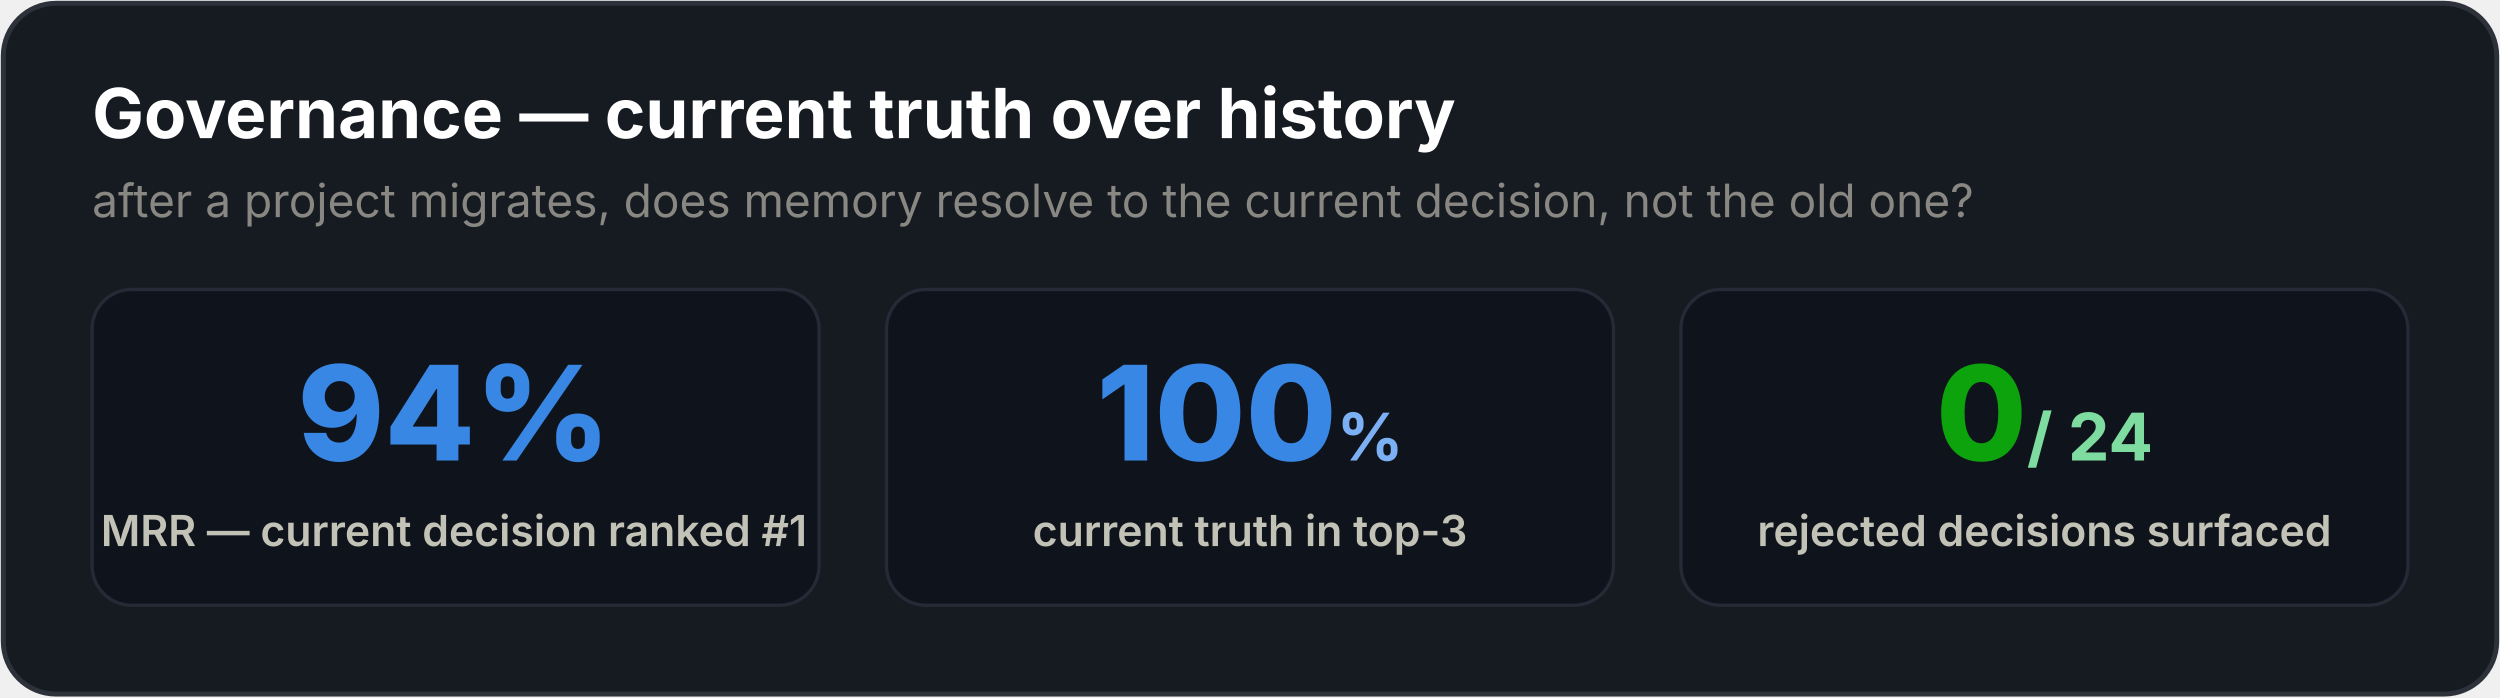
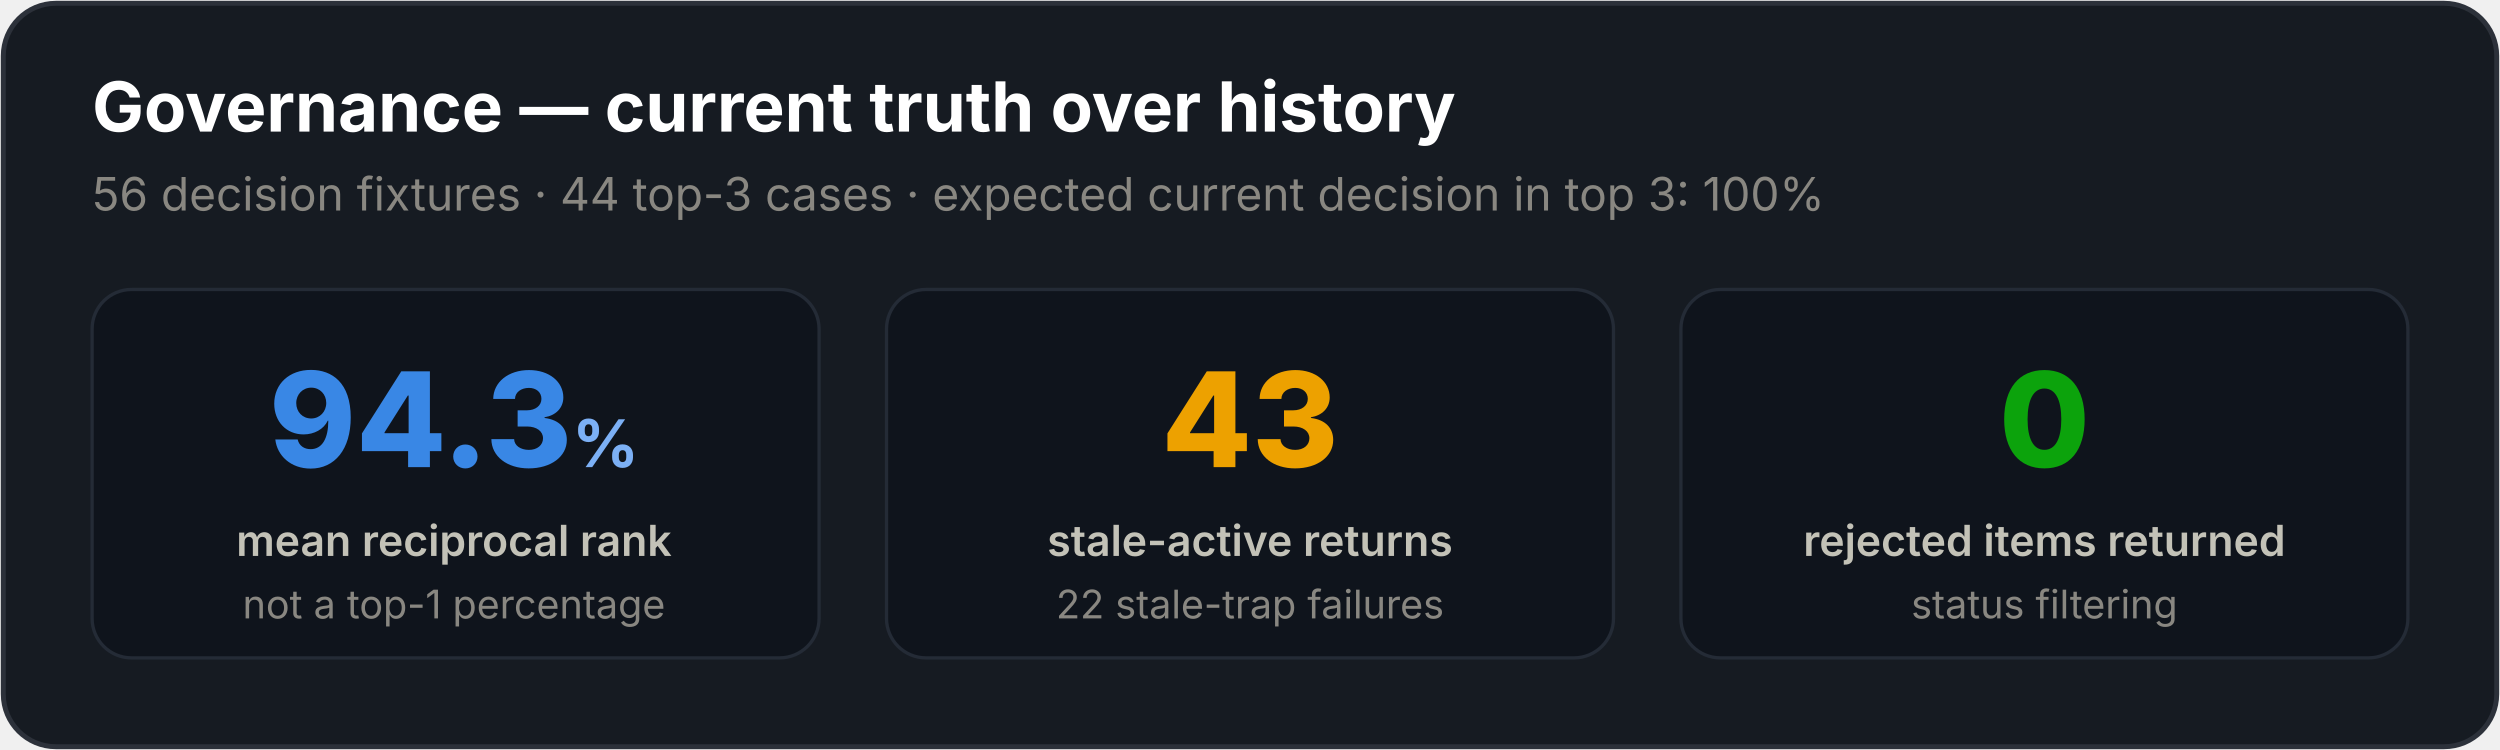
- <svg xmlns="http://www.w3.org/2000/svg" width="760" height="212" viewBox="0 0 760 212" fill="none" font-family="system-ui, -apple-system, 'Segoe UI', sans-serif" role="img" aria-label="Governance benchmark: current-truth MRR 94%, current truth in top-3 100 percent, zero rejected decisions surfaced across 24 traps">
-   <rect x="1" y="1" width="758" height="210" rx="16" fill="#161b22" stroke="#2c313a" stroke-width="1.5" />
-   <text x="28" y="42" font-size="21" font-weight="700" fill="#ffffff">Governance — current truth over history</text>
-   <text x="28" y="66" font-size="14" fill="#898781">after a project migrates, does memory resolve to the current decision, not the old one?</text>
+ <svg xmlns="http://www.w3.org/2000/svg" width="760" height="228" viewBox="0 0 760 228" fill="none" font-family="system-ui, -apple-system, 'Segoe UI', sans-serif" role="img" aria-labelledby="governance-title governance-desc">
+   <rect x="1" y="1" width="758" height="226" rx="16" fill="#161b22" stroke="#2c313a" stroke-width="1.5" />
+   <text x="28" y="40" font-size="21" font-weight="700" fill="#ffffff">Governance — current truth over history</text>
+   <text x="28" y="64" font-size="14" fill="#898781">56 decision fixtures · 44 top-3 cases · expected current decision in top 3: 100%</text>
  <g>
-     <rect x="28" y="88" width="221" height="96" rx="12" fill="#0f141c" stroke="#242b36" />
-     <rect x="269.5" y="88" width="221" height="96" rx="12" fill="#0f141c" stroke="#242b36" />
-     <rect x="511" y="88" width="221" height="96" rx="12" fill="#0f141c" stroke="#242b36" />
+     <rect x="28" y="88" width="221" height="112" rx="12" fill="#0f141c" stroke="#242b36" />
+     <rect x="269.5" y="88" width="221" height="112" rx="12" fill="#0f141c" stroke="#242b36" />
+     <rect x="511" y="88" width="221" height="112" rx="12" fill="#0f141c" stroke="#242b36" />
  </g>
  <g text-anchor="middle">
-     <text x="138" y="140" font-size="40" font-weight="800" fill="#3987e5">94%</text>
-     <text x="138" y="166" font-size="13" font-weight="600" fill="#c3c2b7">MRR — current decision ranked #1</text>
-     <text x="380" y="140" font-size="40" font-weight="800" fill="#3987e5">100<tspan font-size="20" font-weight="700" fill="#7cb0f5">%</tspan>
+     <text x="138" y="142" font-size="40" font-weight="800" fill="#3987e5">94.3<tspan font-size="20" font-weight="700" fill="#7cb0f5">%</tspan>
    </text>
-     <text x="380" y="166" font-size="13" font-weight="600" fill="#c3c2b7">current truth in top-3</text>
-     <text x="621.5" y="140" font-size="40" font-weight="800" fill="#0ca30c">0<tspan font-size="20" font-weight="700" fill="#7fdca0"> / 24</tspan>
-     </text>
-     <text x="621.5" y="166" font-size="13" font-weight="600" fill="#c3c2b7">rejected decisions surfaced</text>
+     <text x="138" y="169" font-size="13" font-weight="600" fill="#c3c2b7">mean reciprocal rank</text>
+     <text x="138" y="188" font-size="12" fill="#898781">not a top-1 percentage</text>
+     <text x="380" y="142" font-size="40" font-weight="800" fill="#eda100">43</text>
+     <text x="380" y="169" font-size="13" font-weight="600" fill="#c3c2b7">stale-active returns</text>
+     <text x="380" y="188" font-size="12" fill="#898781">22 stale-trap failures</text>
+     <text x="621.5" y="142" font-size="40" font-weight="800" fill="#0ca30c">0</text>
+     <text x="621.5" y="169" font-size="13" font-weight="600" fill="#c3c2b7">rejected items returned</text>
+     <text x="621.5" y="188" font-size="12" fill="#898781">status filtering</text>
  </g>
</svg>
